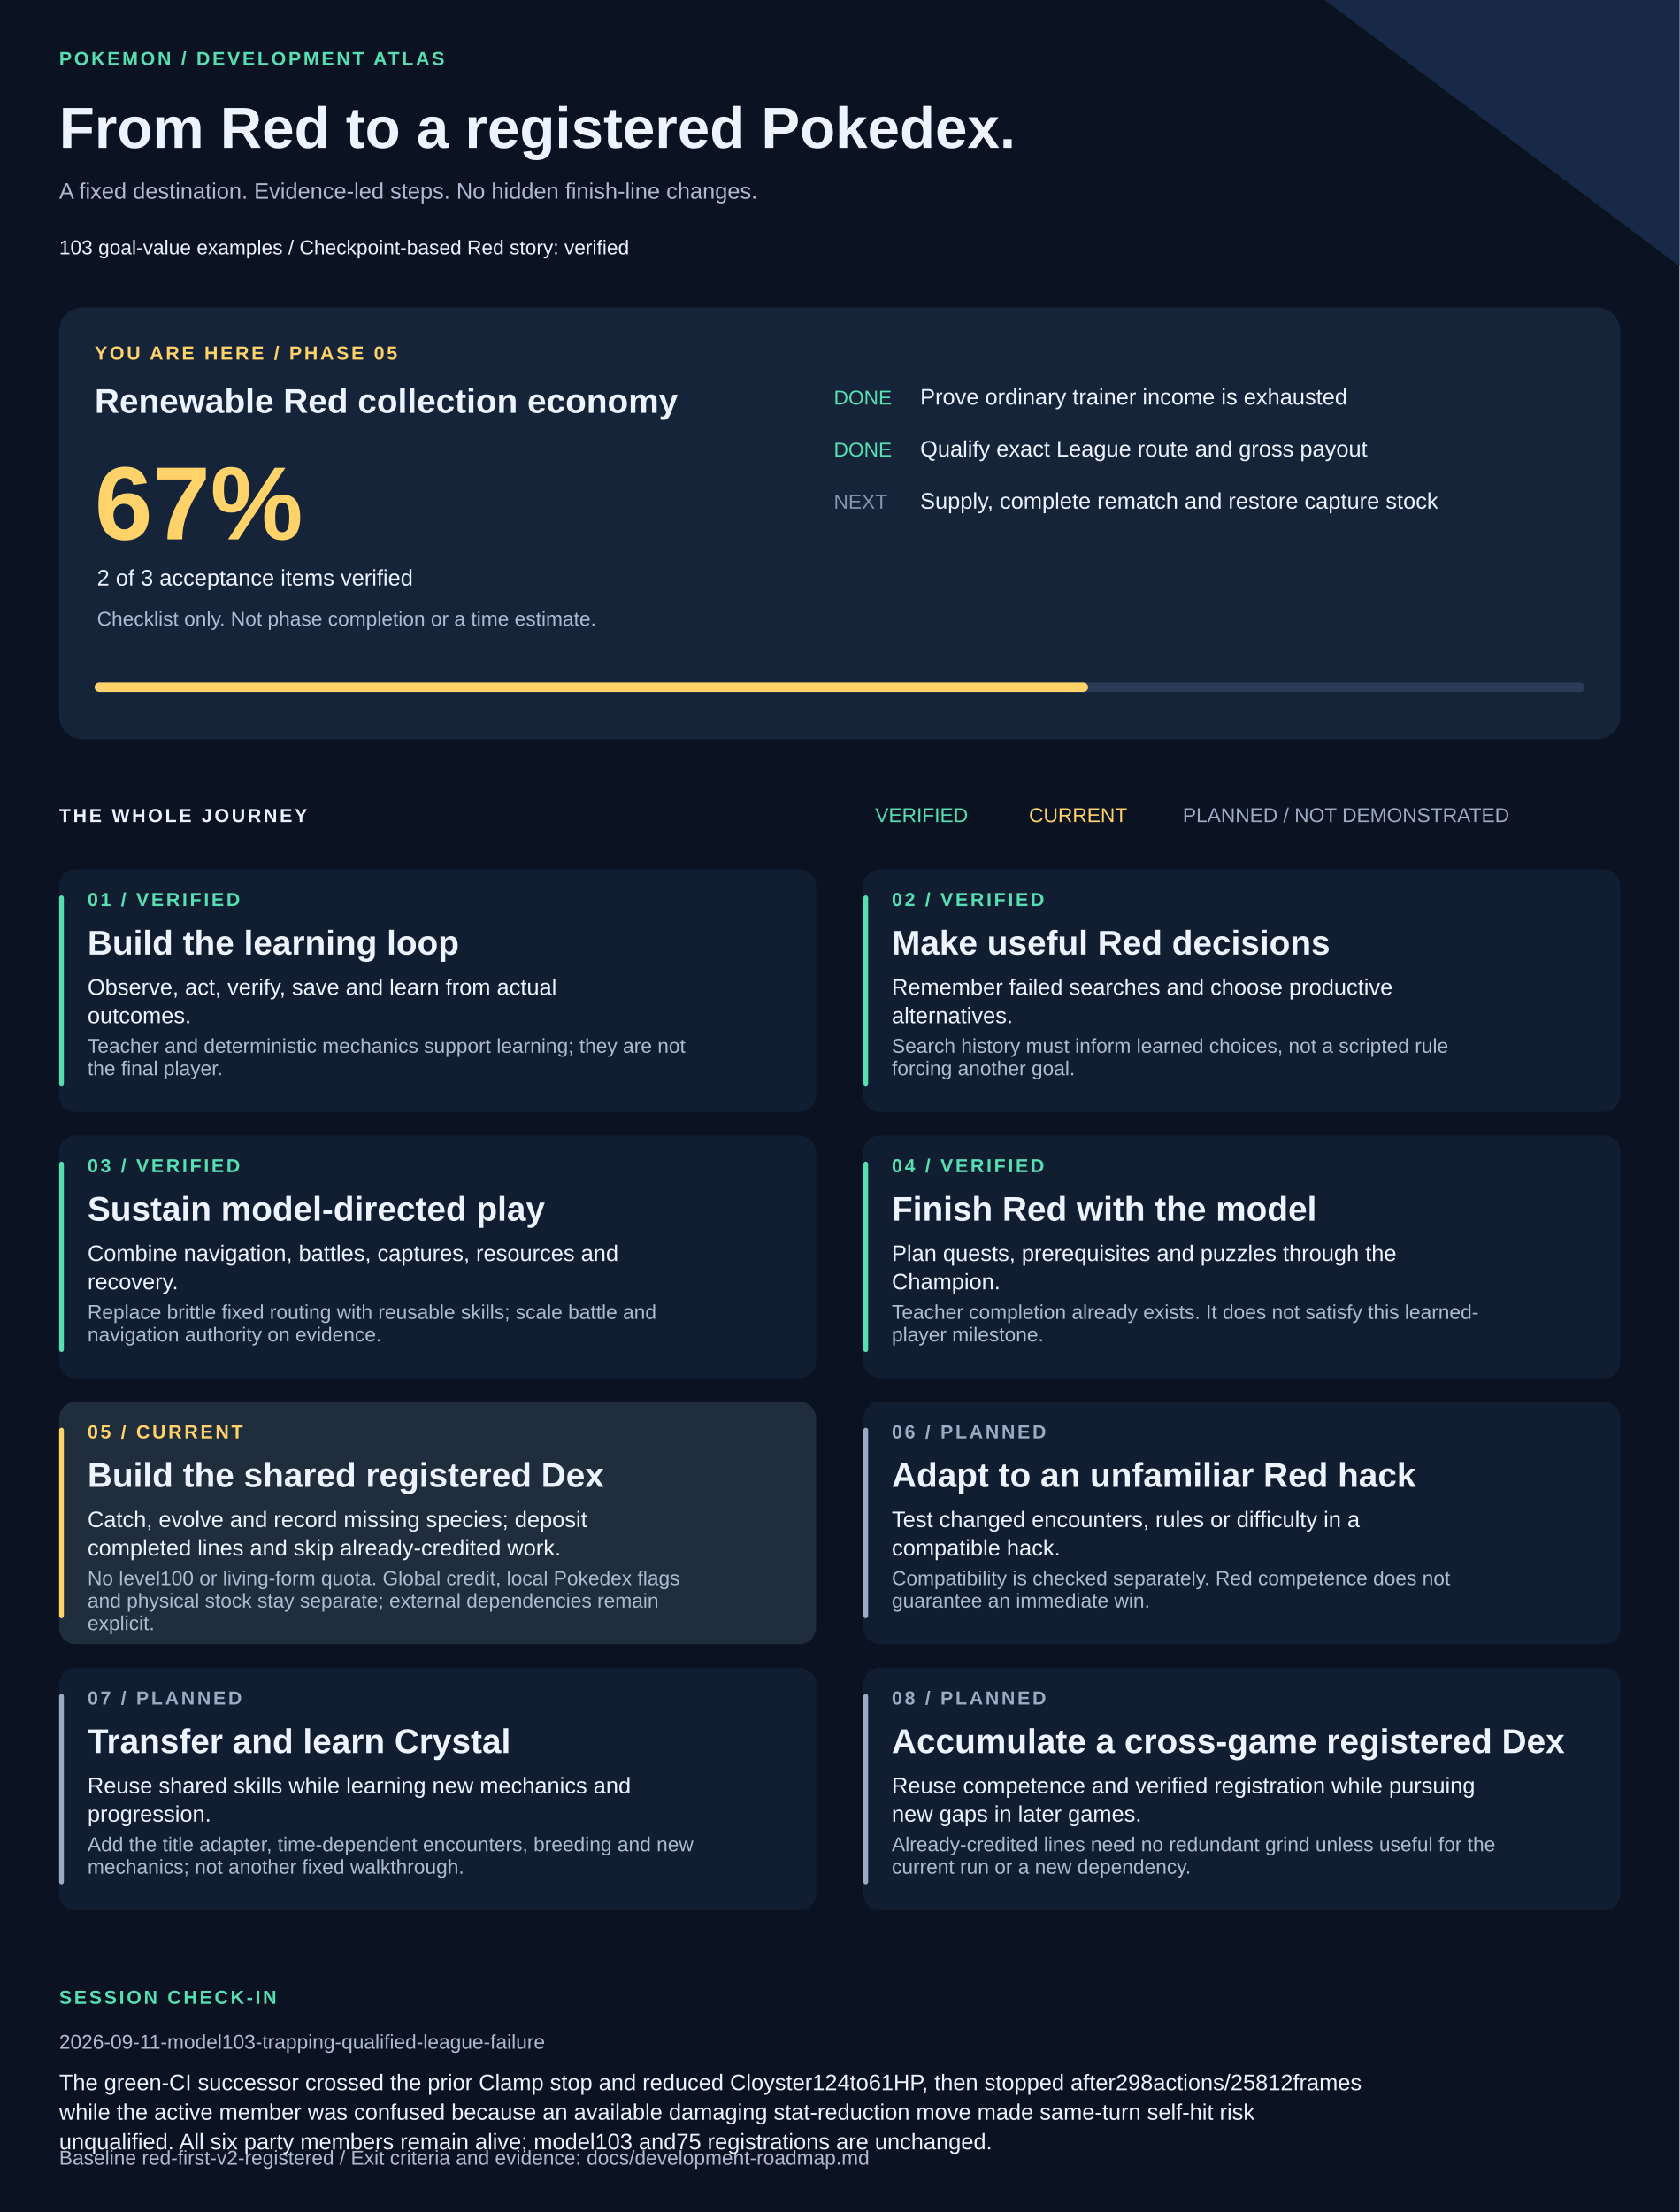
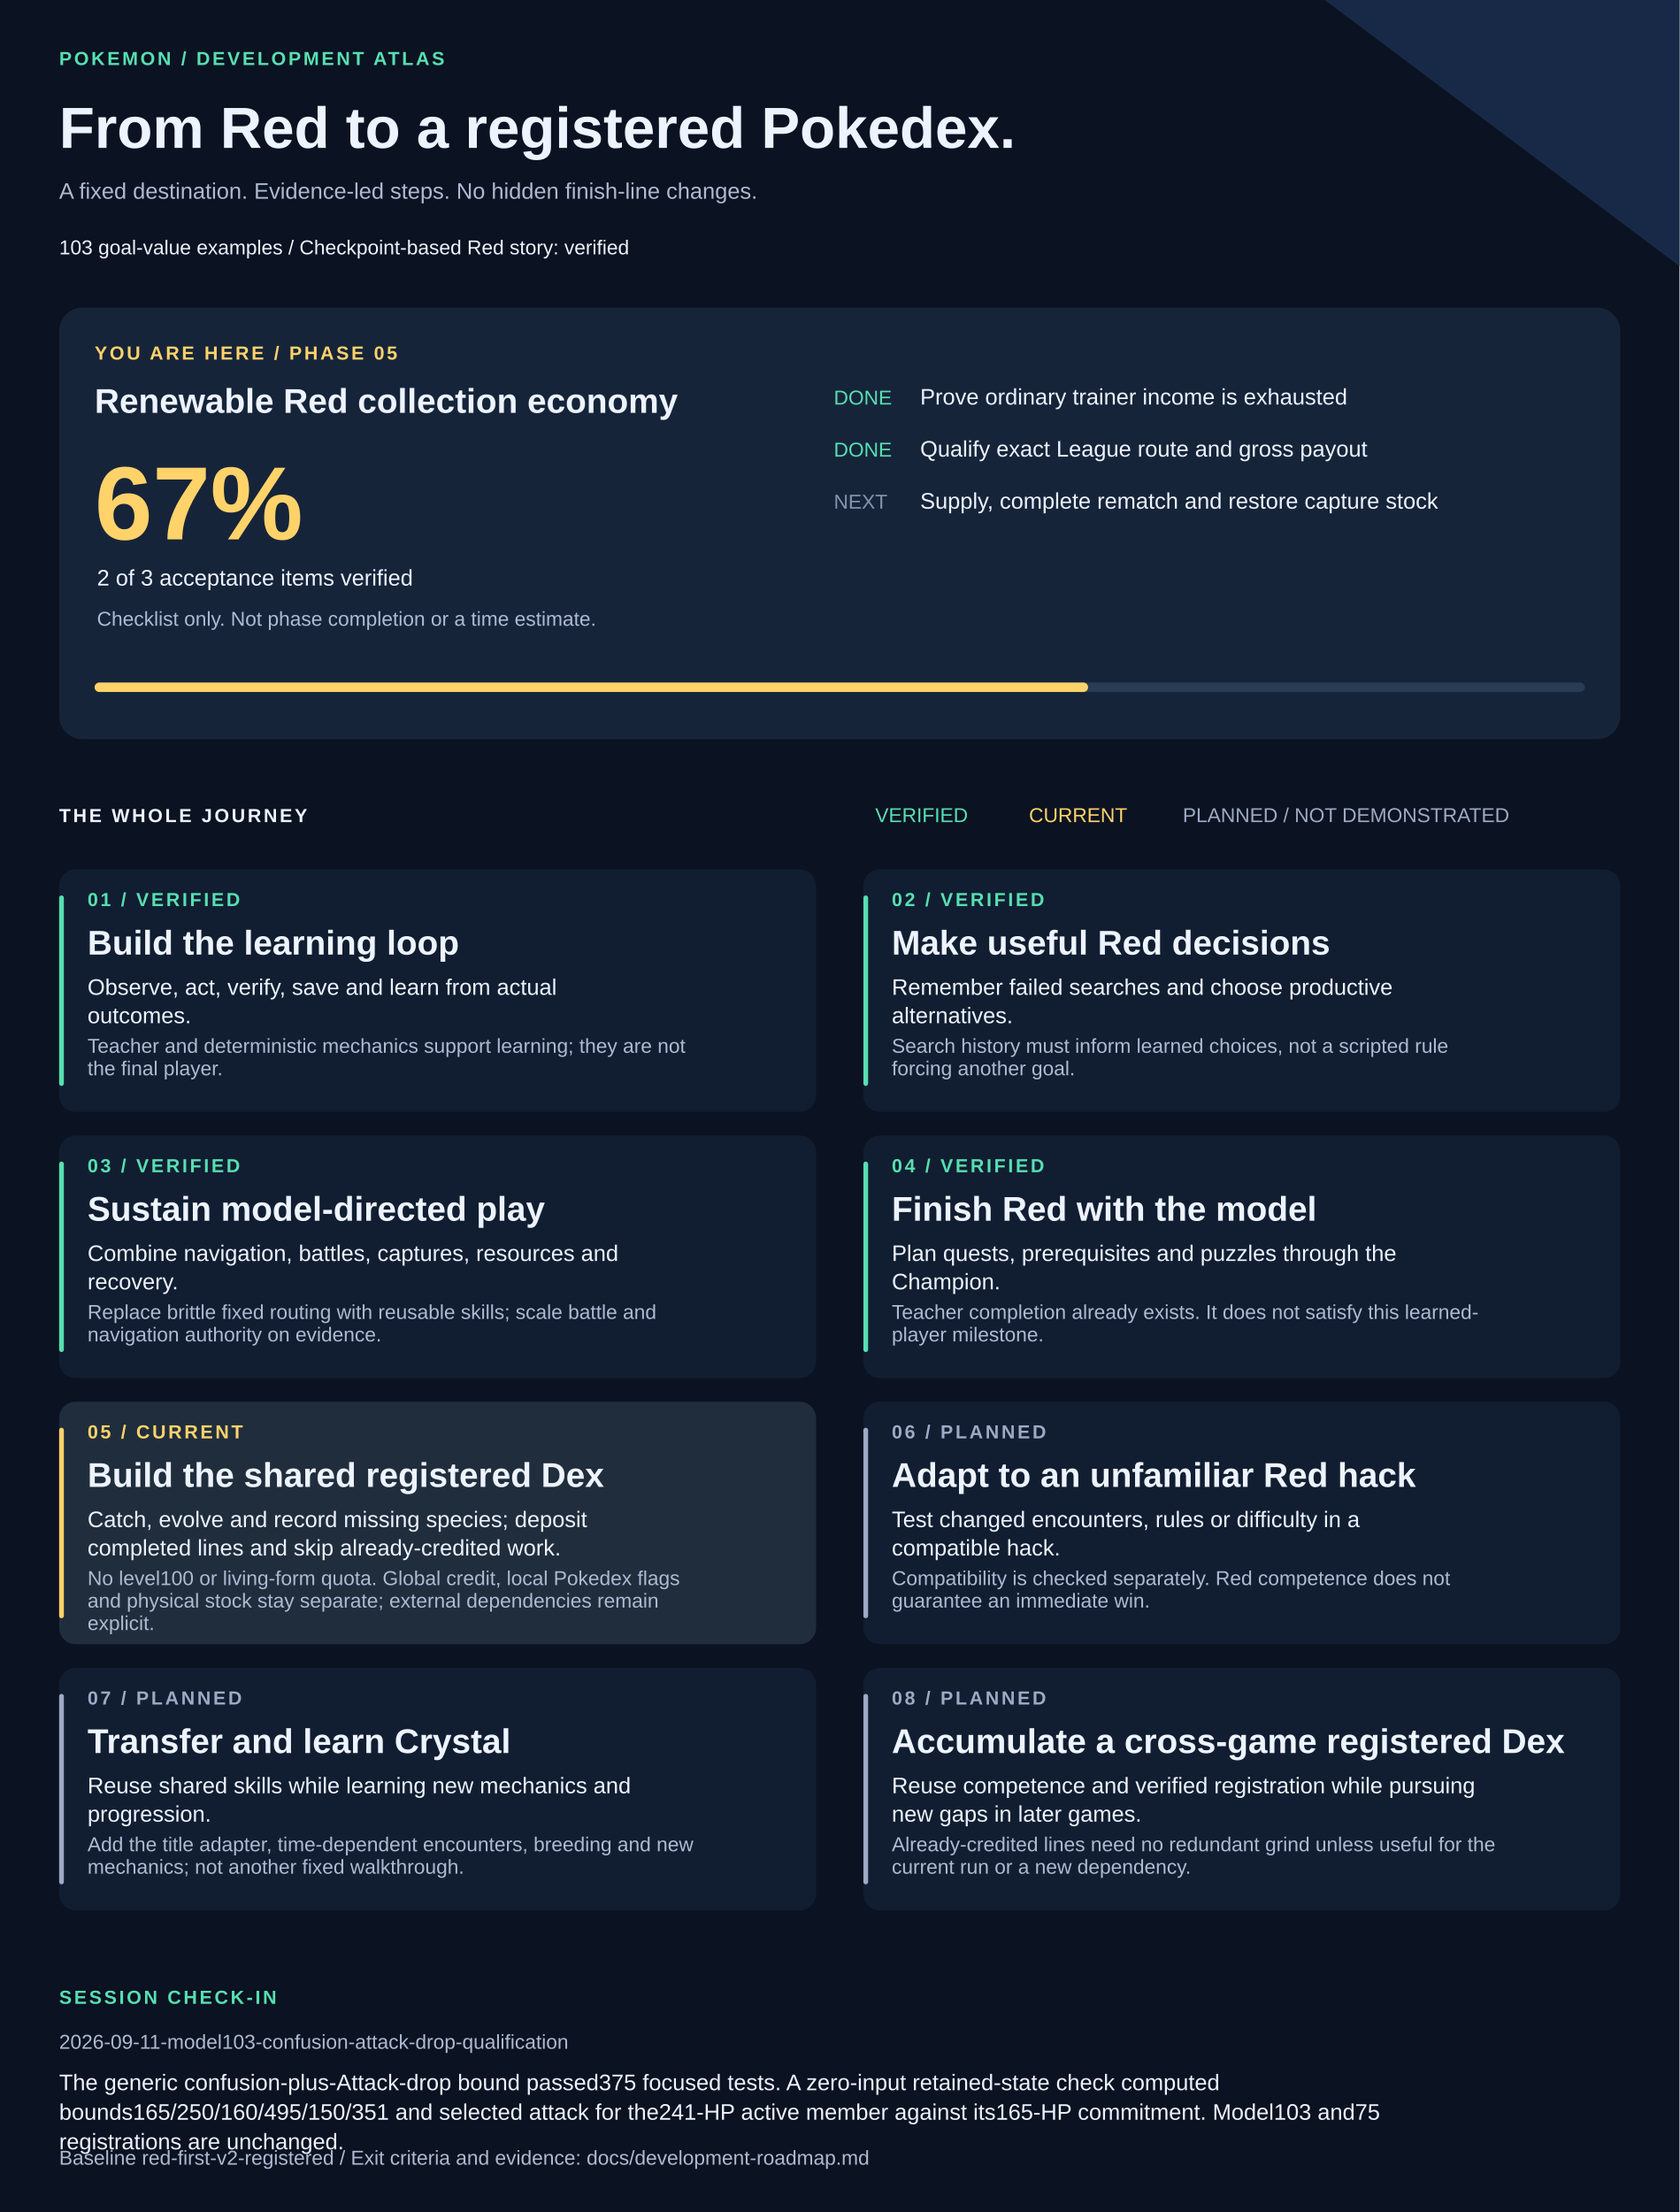
<svg xmlns="http://www.w3.org/2000/svg" width="1420" height="1870" viewBox="0 0 1420 1870" role="img" aria-labelledby="title description">
  <style>text{font-family:Arial,Helvetica,sans-serif;fill:#edf3ff}.muted{fill:#adbad1}.eyebrow{font-size:16px;letter-spacing:2px;font-weight:bold}.heading{font-size:29px;font-weight:bold}.body{font-size:19px}.small{font-size:17px}</style>
  <rect width="1420" height="1870" fill="#0b1221" />
  <path d="M1120 0H1420V225Z" fill="#172947" />
  <text x="50" y="55" class="eyebrow" style="fill:#57dfb1">POKEMON / DEVELOPMENT ATLAS</text>
  <text x="50" y="125" style="font-size:49px;font-weight:bold">From Red to a registered Pokedex.</text>
  <text x="50" y="168" class="body muted">A fixed destination. Evidence-led steps. No hidden finish-line changes.</text>
  <text x="50" y="215" class="small">103 goal-value examples  /  Checkpoint-based Red story: verified</text>
  <rect x="50" y="260" width="1320" height="365" rx="20" fill="#16243a" />
  <text x="80" y="304" class="eyebrow" style="fill:#ffd36a">YOU ARE HERE / PHASE 05</text>
  <text x="80" y="349" class="heading">Renewable Red collection economy</text>
  <text x="80" y="456" style="font-size:88px;font-weight:bold;fill:#ffd36a">67%</text>
  <text x="82" y="495" class="body">2 of 3 acceptance items verified</text>
  <text x="82" y="529" class="small muted">Checklist only. Not phase completion or a time estimate.</text>
  <text x="705" y="342" class="small" style="fill:#57dfb1">DONE</text>
  <text x="778" y="342" class="body">Prove ordinary trainer income is exhausted</text>
  <text x="705" y="386" class="small" style="fill:#57dfb1">DONE</text>
  <text x="778" y="386" class="body">Qualify exact League route and gross payout</text>
  <text x="705" y="430" class="small" style="fill:#8594ad">NEXT</text>
  <text x="778" y="430" class="body">Supply, complete rematch and restore capture stock</text>
  <rect x="80" y="577" width="1260" height="8" rx="4" fill="#293b55" />
  <rect x="80" y="577" width="840" height="8" rx="4" fill="#ffd36a" />
  <text x="50" y="695" class="eyebrow">THE WHOLE JOURNEY</text>
  <text x="740" y="695" class="small" style="fill:#57dfb1">VERIFIED</text>
  <text x="870" y="695" class="small" style="fill:#ffd36a">CURRENT</text>
  <text x="1000" y="695" class="small" style="fill:#9daac4">PLANNED / NOT DEMONSTRATED</text>
  <rect x="50" y="735" width="640" height="205" rx="14" fill="#111e31" />
  <rect x="50" y="757" width="4" height="161" rx="2" fill="#57dfb1" />
  <text x="74" y="766" class="eyebrow" style="fill:#57dfb1">01 / VERIFIED</text>
  <text x="74" y="807" class="heading">Build the learning loop</text>
  <text x="74" y="841" class="body">Observe, act, verify, save and learn from actual</text>
  <text x="74" y="865" class="body">outcomes.</text>
  <text x="74" y="890" class="small muted">Teacher and deterministic mechanics support learning; they are not</text>
  <text x="74" y="909" class="small muted">the final player.</text>
  <rect x="730" y="735" width="640" height="205" rx="14" fill="#111e31" />
  <rect x="730" y="757" width="4" height="161" rx="2" fill="#57dfb1" />
  <text x="754" y="766" class="eyebrow" style="fill:#57dfb1">02 / VERIFIED</text>
  <text x="754" y="807" class="heading">Make useful Red decisions</text>
  <text x="754" y="841" class="body">Remember failed searches and choose productive</text>
  <text x="754" y="865" class="body">alternatives.</text>
  <text x="754" y="890" class="small muted">Search history must inform learned choices, not a scripted rule</text>
  <text x="754" y="909" class="small muted">forcing another goal.</text>
  <rect x="50" y="960" width="640" height="205" rx="14" fill="#111e31" />
  <rect x="50" y="982" width="4" height="161" rx="2" fill="#57dfb1" />
  <text x="74" y="991" class="eyebrow" style="fill:#57dfb1">03 / VERIFIED</text>
  <text x="74" y="1032" class="heading">Sustain model-directed play</text>
  <text x="74" y="1066" class="body">Combine navigation, battles, captures, resources and</text>
  <text x="74" y="1090" class="body">recovery.</text>
  <text x="74" y="1115" class="small muted">Replace brittle fixed routing with reusable skills; scale battle and</text>
  <text x="74" y="1134" class="small muted">navigation authority on evidence.</text>
  <rect x="730" y="960" width="640" height="205" rx="14" fill="#111e31" />
  <rect x="730" y="982" width="4" height="161" rx="2" fill="#57dfb1" />
  <text x="754" y="991" class="eyebrow" style="fill:#57dfb1">04 / VERIFIED</text>
  <text x="754" y="1032" class="heading">Finish Red with the model</text>
  <text x="754" y="1066" class="body">Plan quests, prerequisites and puzzles through the</text>
  <text x="754" y="1090" class="body">Champion.</text>
  <text x="754" y="1115" class="small muted">Teacher completion already exists. It does not satisfy this learned-</text>
  <text x="754" y="1134" class="small muted">player milestone.</text>
  <rect x="50" y="1185" width="640" height="205" rx="14" fill="#202d3d" />
  <rect x="50" y="1207" width="4" height="161" rx="2" fill="#ffd36a" />
  <text x="74" y="1216" class="eyebrow" style="fill:#ffd36a">05 / CURRENT</text>
  <text x="74" y="1257" class="heading">Build the shared registered Dex</text>
  <text x="74" y="1291" class="body">Catch, evolve and record missing species; deposit</text>
  <text x="74" y="1315" class="body">completed lines and skip already-credited work.</text>
  <text x="74" y="1340" class="small muted">No level100 or living-form quota. Global credit, local Pokedex flags</text>
  <text x="74" y="1359" class="small muted">and physical stock stay separate; external dependencies remain</text>
  <text x="74" y="1378" class="small muted">explicit.</text>
  <rect x="730" y="1185" width="640" height="205" rx="14" fill="#111e31" />
  <rect x="730" y="1207" width="4" height="161" rx="2" fill="#9daac4" />
  <text x="754" y="1216" class="eyebrow" style="fill:#9daac4">06 / PLANNED</text>
  <text x="754" y="1257" class="heading">Adapt to an unfamiliar Red hack</text>
  <text x="754" y="1291" class="body">Test changed encounters, rules or difficulty in a</text>
  <text x="754" y="1315" class="body">compatible hack.</text>
  <text x="754" y="1340" class="small muted">Compatibility is checked separately. Red competence does not</text>
  <text x="754" y="1359" class="small muted">guarantee an immediate win.</text>
  <rect x="50" y="1410" width="640" height="205" rx="14" fill="#111e31" />
  <rect x="50" y="1432" width="4" height="161" rx="2" fill="#9daac4" />
  <text x="74" y="1441" class="eyebrow" style="fill:#9daac4">07 / PLANNED</text>
  <text x="74" y="1482" class="heading">Transfer and learn Crystal</text>
  <text x="74" y="1516" class="body">Reuse shared skills while learning new mechanics and</text>
  <text x="74" y="1540" class="body">progression.</text>
  <text x="74" y="1565" class="small muted">Add the title adapter, time-dependent encounters, breeding and new</text>
  <text x="74" y="1584" class="small muted">mechanics; not another fixed walkthrough.</text>
  <rect x="730" y="1410" width="640" height="205" rx="14" fill="#111e31" />
  <rect x="730" y="1432" width="4" height="161" rx="2" fill="#9daac4" />
  <text x="754" y="1441" class="eyebrow" style="fill:#9daac4">08 / PLANNED</text>
  <text x="754" y="1482" class="heading">Accumulate a cross-game registered Dex</text>
  <text x="754" y="1516" class="body">Reuse competence and verified registration while pursuing</text>
  <text x="754" y="1540" class="body">new gaps in later games.</text>
  <text x="754" y="1565" class="small muted">Already-credited lines need no redundant grind unless useful for the</text>
  <text x="754" y="1584" class="small muted">current run or a new dependency.</text>
  <text x="50" y="1694" class="eyebrow" style="fill:#57dfb1">SESSION CHECK-IN</text>
-   <text x="50" y="1732" class="small muted">2026-09-11-model103-trapping-qualified-league-failure</text>
-   <text x="50" y="1767" class="body">The green-CI successor crossed the prior Clamp stop and reduced Cloyster124to61HP, then stopped after298actions/25812frames</text>
-   <text x="50" y="1792" class="body">while the active member was confused because an available damaging stat-reduction move made same-turn self-hit risk</text>
-   <text x="50" y="1817" class="body">unqualified. All six party members remain alive; model103 and75 registrations are unchanged.</text>
+   <text x="50" y="1732" class="small muted">2026-09-11-model103-confusion-attack-drop-qualification</text>
+   <text x="50" y="1767" class="body">The generic confusion-plus-Attack-drop bound passed375 focused tests. A zero-input retained-state check computed</text>
+   <text x="50" y="1792" class="body">bounds165/250/160/495/150/351 and selected attack for the241-HP active member against its165-HP commitment. Model103 and75</text>
+   <text x="50" y="1817" class="body">registrations are unchanged.</text>
  <text x="50" y="1830" class="small muted">Baseline red-first-v2-registered / Exit criteria and evidence: docs/development-roadmap.md</text>
</svg>
